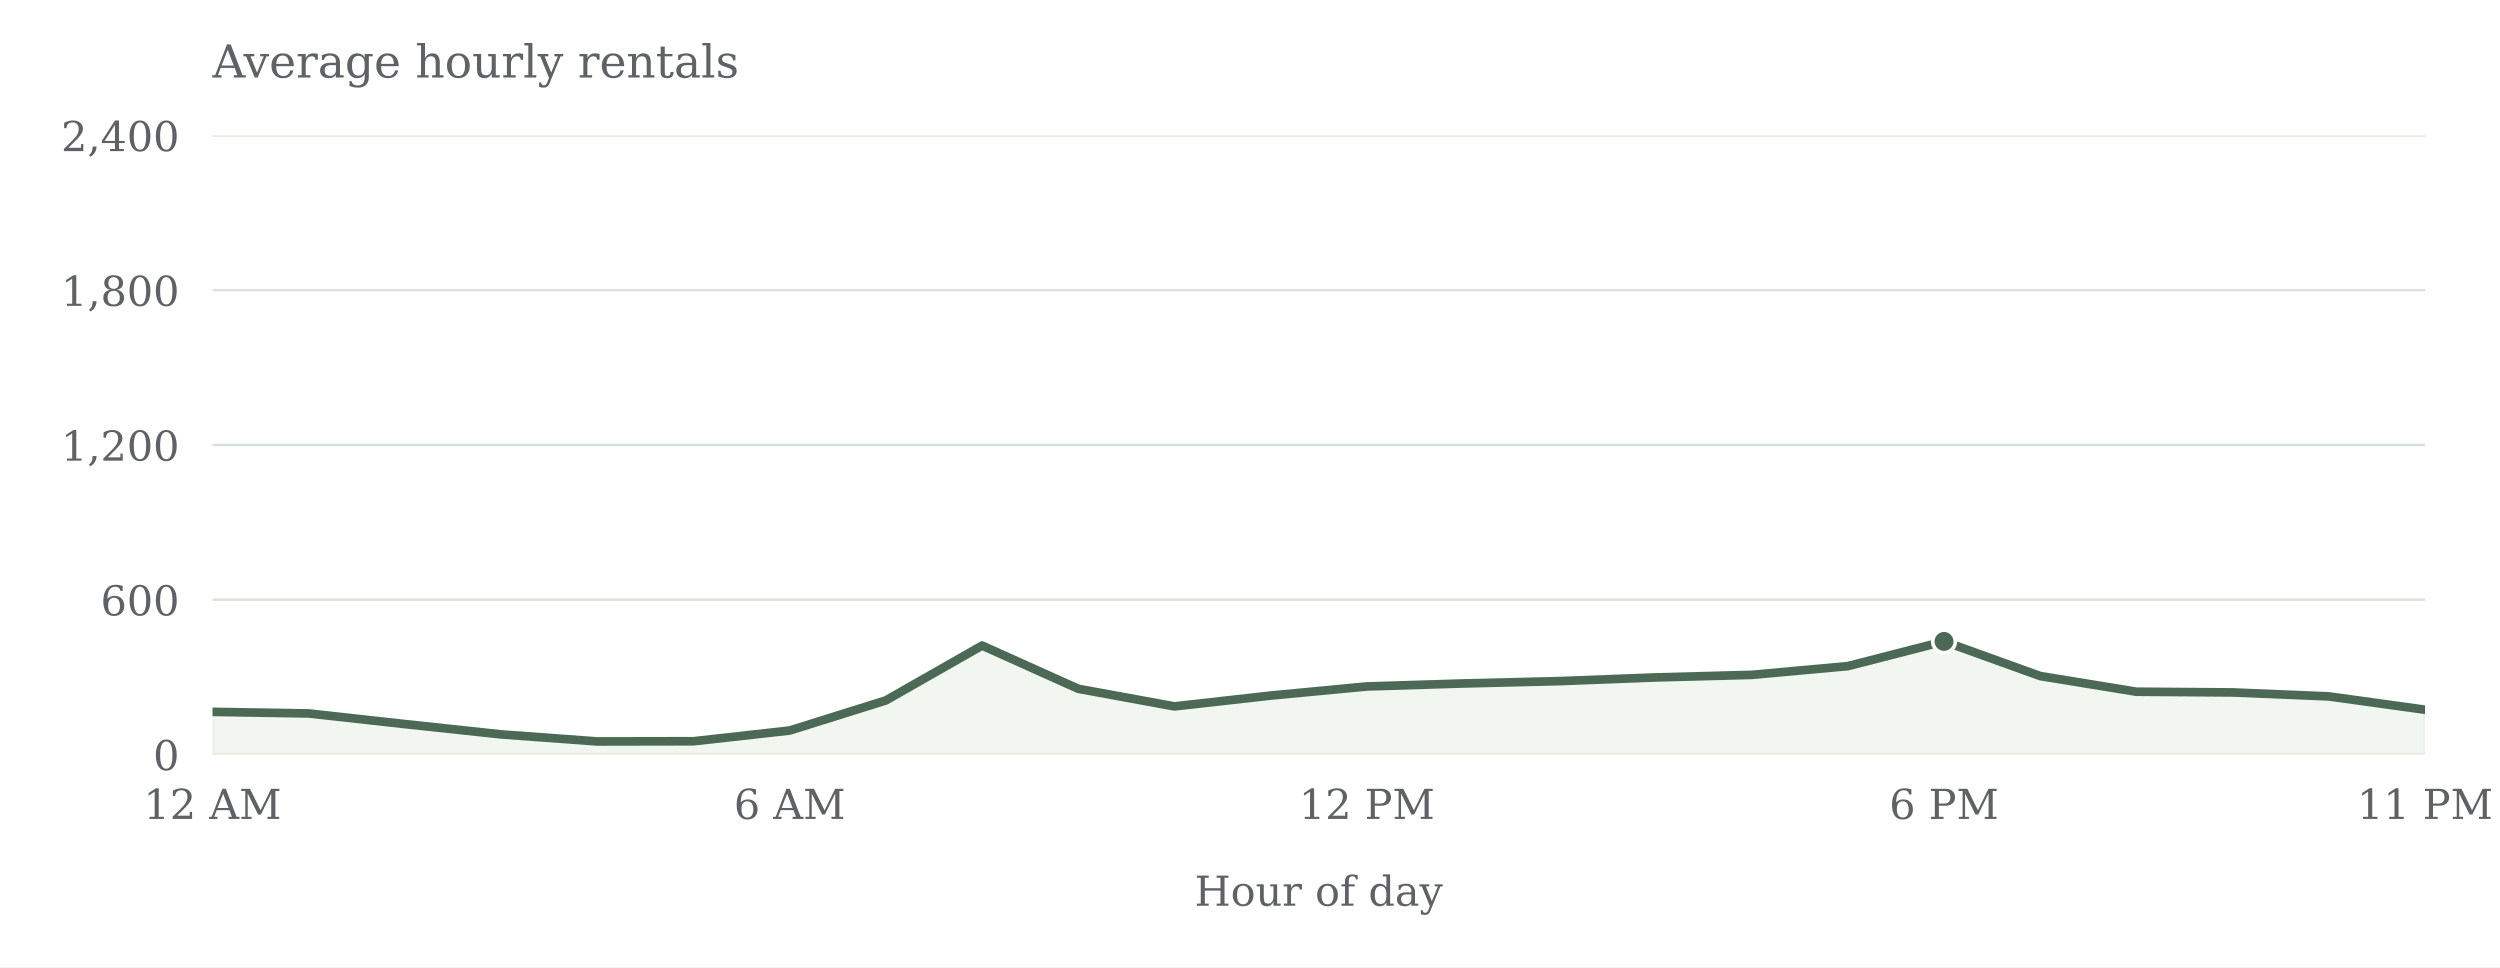
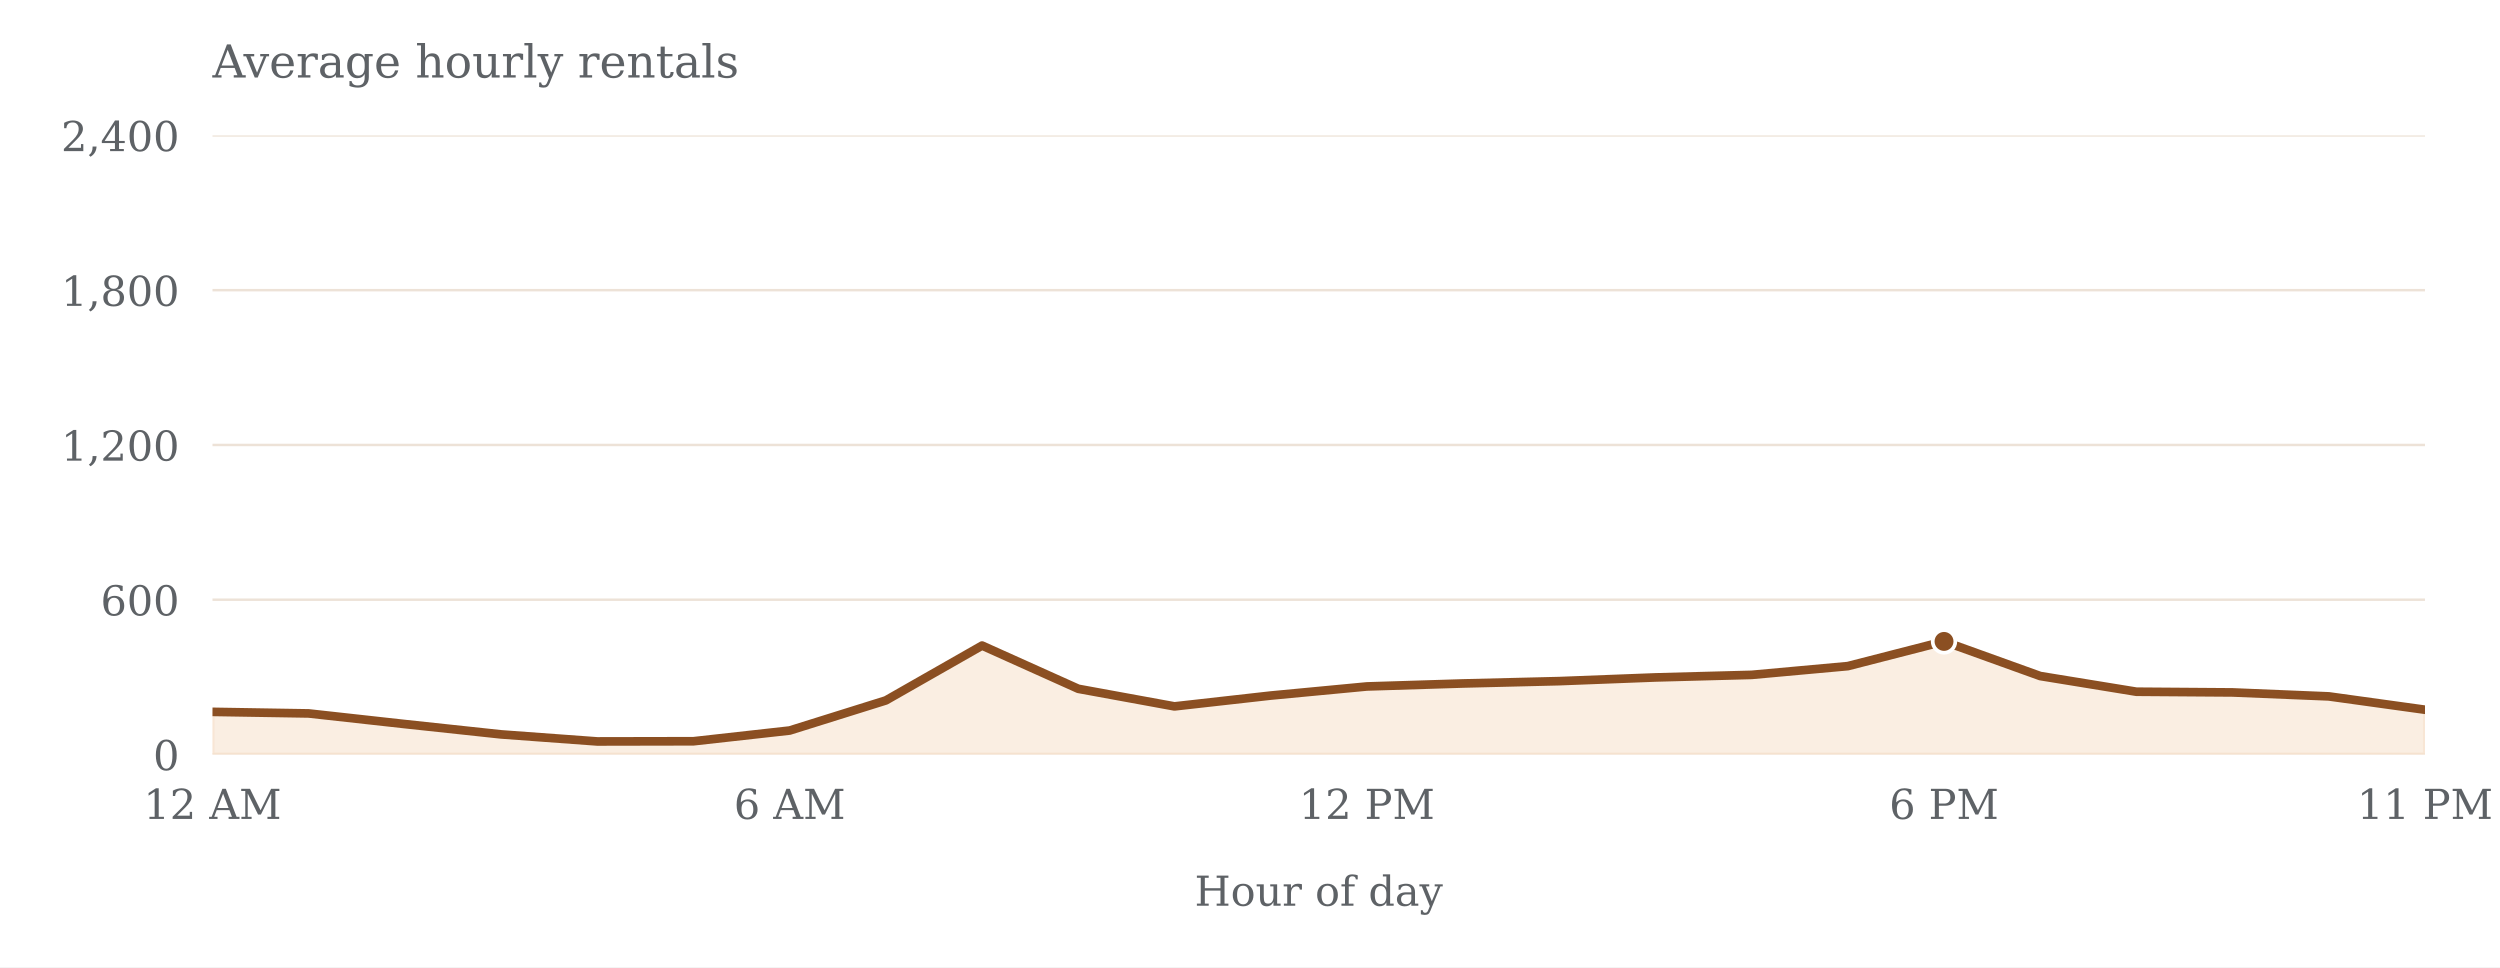
<svg xmlns="http://www.w3.org/2000/svg" xmlns:xlink="http://www.w3.org/1999/xlink" width="604.8pt" height="234pt" viewBox="0 0 604.8 234" version="1.1">
  <defs>
    <style type="text/css">*{stroke-linejoin: round; stroke-linecap: butt}</style>
  </defs>
  <g id="figure_1">
    <g id="patch_1">
      <path d="M 0 234  L 604.8 234  L 604.8 0  L 0 0  z " style="fill: #ffffff" />
    </g>
    <g id="axes_1">
      <g id="patch_2">
        <path d="M 51.408 182.52  L 586.656 182.52  L 586.656 32.76  L 51.408 32.76  z " style="fill: #ffffff" />
      </g>
      <g id="matplotlib.axis_1">
        <g id="xtick_1">
          <g id="line2d_1" />
          <g id="text_1">
            <text style="font-size: 10px; font-family: 'DejaVu Serif'; text-anchor: middle; fill: #5e6266" x="51.408" y="198.118" transform="rotate(-0 51.408 198.1177)">12 AM</text>
          </g>
        </g>
        <g id="xtick_2">
          <g id="line2d_2" />
          <g id="text_2">
            <text style="font-size: 10px; font-family: 'DejaVu Serif'; text-anchor: middle; fill: #5e6266" x="191.038" y="198.118" transform="rotate(-0 191.0379 198.1177)">6 AM</text>
          </g>
        </g>
        <g id="xtick_3">
          <g id="line2d_3" />
          <g id="text_3">
            <text style="font-size: 10px; font-family: 'DejaVu Serif'; text-anchor: middle; fill: #5e6266" x="330.668" y="198.118" transform="rotate(-0 330.6678 198.1177)">12 PM</text>
          </g>
        </g>
        <g id="xtick_4">
          <g id="line2d_4" />
          <g id="text_4">
            <text style="font-size: 10px; font-family: 'DejaVu Serif'; text-anchor: middle; fill: #5e6266" x="470.298" y="198.118" transform="rotate(-0 470.2977 198.1177)">6 PM</text>
          </g>
        </g>
        <g id="xtick_5">
          <g id="line2d_5" />
          <g id="text_5">
            <text style="font-size: 10px; font-family: 'DejaVu Serif'; text-anchor: middle; fill: #5e6266" x="586.656" y="198.118" transform="rotate(-0 586.656 198.1177)">11 PM</text>
          </g>
        </g>
        <g id="text_6">
          <text style="font-size: 10px; font-family: 'DejaVu Serif'; text-anchor: middle; fill: #5e6266" x="319.032" y="219.118" transform="rotate(-0 319.032 219.1184)">Hour of day</text>
        </g>
      </g>
      <g id="matplotlib.axis_2">
        <g id="ytick_1">
          <g id="line2d_6">
-             <path d="M 51.408 182.52  L 586.656 182.52  " clip-path="url(#pb839d47951)" style="fill: none; stroke: #d9e2d8; stroke-width: 0.6; stroke-linecap: square" />
+             <path d="M 51.408 182.52  L 586.656 182.52  " clip-path="url(#pb839d47951)" style="fill: none; stroke: #ede2d7; stroke-width: 0.6; stroke-linecap: square" />
          </g>
          <g id="line2d_7" />
          <g id="text_7">
            <text style="font-size: 10px; font-family: 'DejaVu Serif'; text-anchor: end; fill: #5e6266" x="43.408" y="186.319" transform="rotate(-0 43.408 186.3188)">0</text>
          </g>
        </g>
        <g id="ytick_2">
          <g id="line2d_8">
-             <path d="M 51.408 145.08  L 586.656 145.08  " clip-path="url(#pb839d47951)" style="fill: none; stroke: #d9e2d8; stroke-width: 0.6; stroke-linecap: square" />
+             <path d="M 51.408 145.08  L 586.656 145.08  " clip-path="url(#pb839d47951)" style="fill: none; stroke: #ede2d7; stroke-width: 0.6; stroke-linecap: square" />
          </g>
          <g id="line2d_9" />
          <g id="text_8">
            <text style="font-size: 10px; font-family: 'DejaVu Serif'; text-anchor: end; fill: #5e6266" x="43.408" y="148.879" transform="rotate(-0 43.408 148.8788)">600</text>
          </g>
        </g>
        <g id="ytick_3">
          <g id="line2d_10">
-             <path d="M 51.408 107.64  L 586.656 107.64  " clip-path="url(#pb839d47951)" style="fill: none; stroke: #d9e2d8; stroke-width: 0.6; stroke-linecap: square" />
+             <path d="M 51.408 107.64  L 586.656 107.64  " clip-path="url(#pb839d47951)" style="fill: none; stroke: #ede2d7; stroke-width: 0.6; stroke-linecap: square" />
          </g>
          <g id="line2d_11" />
          <g id="text_9">
            <text style="font-size: 10px; font-family: 'DejaVu Serif'; text-anchor: end; fill: #5e6266" x="43.408" y="111.439" transform="rotate(-0 43.408 111.4388)">1,200</text>
          </g>
        </g>
        <g id="ytick_4">
          <g id="line2d_12">
-             <path d="M 51.408 70.2  L 586.656 70.2  " clip-path="url(#pb839d47951)" style="fill: none; stroke: #d9e2d8; stroke-width: 0.6; stroke-linecap: square" />
+             <path d="M 51.408 70.2  L 586.656 70.2  " clip-path="url(#pb839d47951)" style="fill: none; stroke: #ede2d7; stroke-width: 0.6; stroke-linecap: square" />
          </g>
          <g id="line2d_13" />
          <g id="text_10">
            <text style="font-size: 10px; font-family: 'DejaVu Serif'; text-anchor: end; fill: #5e6266" x="43.408" y="73.999" transform="rotate(-0 43.408 73.99883)">1,800</text>
          </g>
        </g>
        <g id="ytick_5">
          <g id="line2d_14">
-             <path d="M 51.408 32.76  L 586.656 32.76  " clip-path="url(#pb839d47951)" style="fill: none; stroke: #d9e2d8; stroke-width: 0.6; stroke-linecap: square" />
+             <path d="M 51.408 32.76  L 586.656 32.76  " clip-path="url(#pb839d47951)" style="fill: none; stroke: #ede2d7; stroke-width: 0.6; stroke-linecap: square" />
          </g>
          <g id="line2d_15" />
          <g id="text_11">
            <text style="font-size: 10px; font-family: 'DejaVu Serif'; text-anchor: end; fill: #5e6266" x="43.408" y="36.559" transform="rotate(-0 43.408 36.55883)">2,400</text>
          </g>
        </g>
      </g>
      <g id="FillBetweenPolyCollection_1">
        <defs>
-           <path id="m6ea9cd481e" d="M 51.408 -51.48  L 51.408 -61.787  L 74.68 -61.405  L 97.951 -58.83  L 121.223 -56.335  L 144.495 -54.63  L 167.766 -54.676  L 191.038 -57.272  L 214.31 -64.557  L 237.581 -77.825  L 260.853 -67.367  L 284.125 -63.111  L 307.396 -65.727  L 330.668 -67.931  L 353.939 -68.656  L 377.211 -69.22  L 400.483 -70.115  L 423.754 -70.735  L 447.026 -72.853  L 470.298 -78.83  L 493.569 -70.452  L 516.841 -66.658  L 540.113 -66.487  L 563.384 -65.528  L 586.656 -62.302  L 586.656 -51.48  L 586.656 -51.48  L 563.384 -51.48  L 540.113 -51.48  L 516.841 -51.48  L 493.569 -51.48  L 470.298 -51.48  L 447.026 -51.48  L 423.754 -51.48  L 400.483 -51.48  L 377.211 -51.48  L 353.939 -51.48  L 330.668 -51.48  L 307.396 -51.48  L 284.125 -51.48  L 260.853 -51.48  L 237.581 -51.48  L 214.31 -51.48  L 191.038 -51.48  L 167.766 -51.48  L 144.495 -51.48  L 121.223 -51.48  L 97.951 -51.48  L 74.68 -51.48  L 51.408 -51.48  z " style="stroke: #e7eee4; stroke-opacity: 0.55" />
+           <path id="m6ea9cd481e" d="M 51.408 -51.48  L 51.408 -61.787  L 74.68 -61.405  L 97.951 -58.83  L 121.223 -56.335  L 144.495 -54.63  L 167.766 -54.676  L 191.038 -57.272  L 214.31 -64.557  L 237.581 -77.825  L 260.853 -67.367  L 284.125 -63.111  L 307.396 -65.727  L 330.668 -67.931  L 353.939 -68.656  L 377.211 -69.22  L 400.483 -70.115  L 423.754 -70.735  L 447.026 -72.853  L 470.298 -78.83  L 493.569 -70.452  L 516.841 -66.658  L 540.113 -66.487  L 563.384 -65.528  L 586.656 -62.302  L 586.656 -51.48  L 586.656 -51.48  L 563.384 -51.48  L 540.113 -51.48  L 516.841 -51.48  L 493.569 -51.48  L 470.298 -51.48  L 447.026 -51.48  L 423.754 -51.48  L 400.483 -51.48  L 377.211 -51.48  L 353.939 -51.48  L 330.668 -51.48  L 307.396 -51.48  L 284.125 -51.48  L 260.853 -51.48  L 237.581 -51.48  L 214.31 -51.48  L 191.038 -51.48  L 167.766 -51.48  L 144.495 -51.48  L 121.223 -51.48  L 97.951 -51.48  L 74.68 -51.48  L 51.408 -51.48  z " style="stroke: #f6dfca; stroke-opacity: 0.55" />
        </defs>
        <g clip-path="url(#pb839d47951)">
-           <use xlink:href="#m6ea9cd481e" x="0" y="234" style="fill: #e7eee4; fill-opacity: 0.55; stroke: #e7eee4; stroke-opacity: 0.55" />
+           <use xlink:href="#m6ea9cd481e" x="0" y="234" style="fill: #f6dfca; fill-opacity: 0.55; stroke: #f6dfca; stroke-opacity: 0.55" />
        </g>
      </g>
      <g id="line2d_16">
-         <path d="M 51.408 172.213  L 74.68 172.595  L 97.951 175.17  L 121.223 177.665  L 144.495 179.37  L 167.766 179.324  L 191.038 176.728  L 214.31 169.443  L 237.581 156.175  L 260.853 166.633  L 284.125 170.889  L 307.396 168.273  L 330.668 166.069  L 353.939 165.344  L 377.211 164.78  L 400.483 163.885  L 423.754 163.265  L 447.026 161.147  L 470.298 155.17  L 493.569 163.548  L 516.841 167.342  L 540.113 167.513  L 563.384 168.472  L 586.656 171.698  " clip-path="url(#pb839d47951)" style="fill: none; stroke: #4c6956; stroke-width: 2.1; stroke-linecap: round" />
+         <path d="M 51.408 172.213  L 74.68 172.595  L 97.951 175.17  L 121.223 177.665  L 144.495 179.37  L 167.766 179.324  L 191.038 176.728  L 214.31 169.443  L 237.581 156.175  L 260.853 166.633  L 284.125 170.889  L 307.396 168.273  L 330.668 166.069  L 353.939 165.344  L 377.211 164.78  L 400.483 163.885  L 423.754 163.265  L 447.026 161.147  L 470.298 155.17  L 493.569 163.548  L 516.841 167.342  L 540.113 167.513  L 563.384 168.472  L 586.656 171.698  " clip-path="url(#pb839d47951)" style="fill: none; stroke: #8b4f22; stroke-width: 2.1; stroke-linecap: round" />
      </g>
      <g id="text_12">
        <text style="font-size: 11px; font-family: 'DejaVu Serif'; text-anchor: start; fill: #5e6266" x="51.408" y="18.76" transform="rotate(-0 51.408 18.76)">Average hourly rentals</text>
      </g>
      <g id="PathCollection_1">
        <defs>
          <path id="m4b261eecd2" d="M 0 2.739  C 0.726 2.739 1.423 2.45 1.936 1.936  C 2.45 1.423 2.739 0.726 2.739 0  C 2.739 -0.726 2.45 -1.423 1.936 -1.936  C 1.423 -2.45 0.726 -2.739 0 -2.739  C -0.726 -2.739 -1.423 -2.45 -1.936 -1.936  C -2.45 -1.423 -2.739 -0.726 -2.739 0  C -2.739 0.726 -2.45 1.423 -1.936 1.936  C -1.423 2.45 -0.726 2.739 0 2.739  z " style="stroke: #ffffff; stroke-width: 0.9" />
        </defs>
        <g clip-path="url(#pb839d47951)">
-           <use xlink:href="#m4b261eecd2" x="470.298" y="155.17" style="fill: #4c6956; stroke: #ffffff; stroke-width: 0.9" />
+           <use xlink:href="#m4b261eecd2" x="470.298" y="155.17" style="fill: #8b4f22; stroke: #ffffff; stroke-width: 0.9" />
        </g>
      </g>
    </g>
  </g>
  <defs>
    <clipPath id="pb839d47951">
      <rect x="51.408" y="32.76" width="535.248" height="149.76" />
    </clipPath>
  </defs>
</svg>
